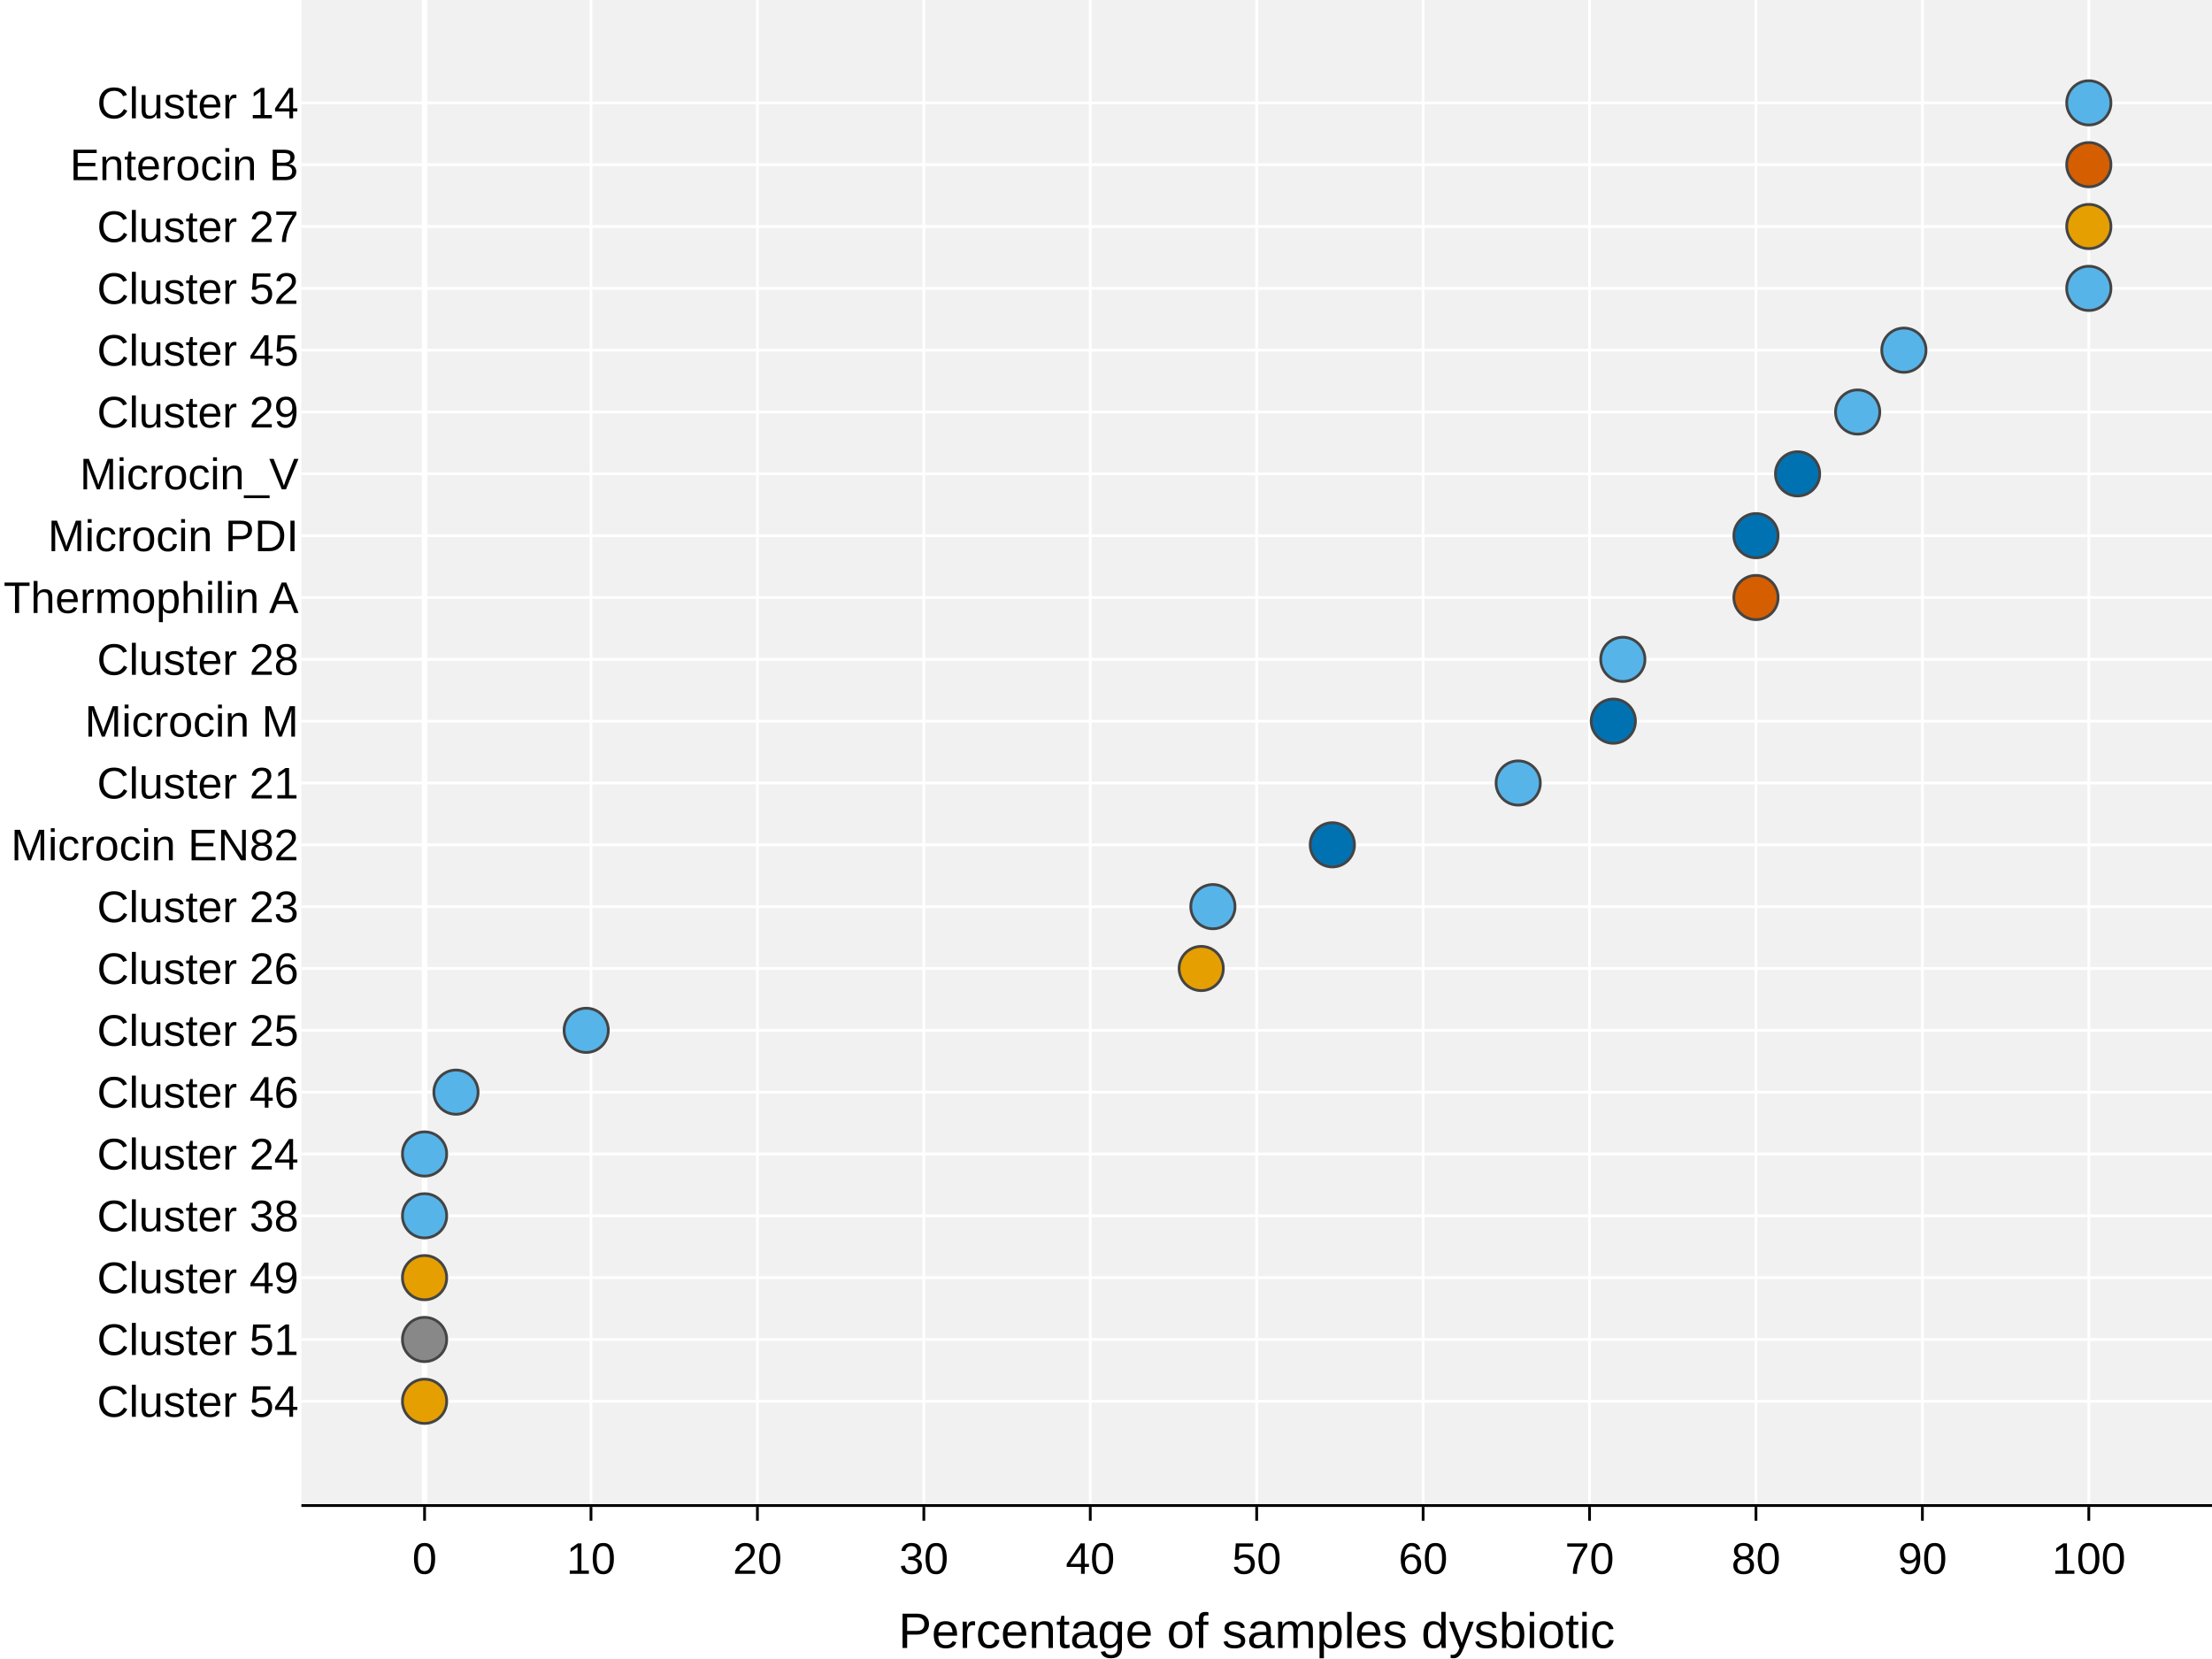
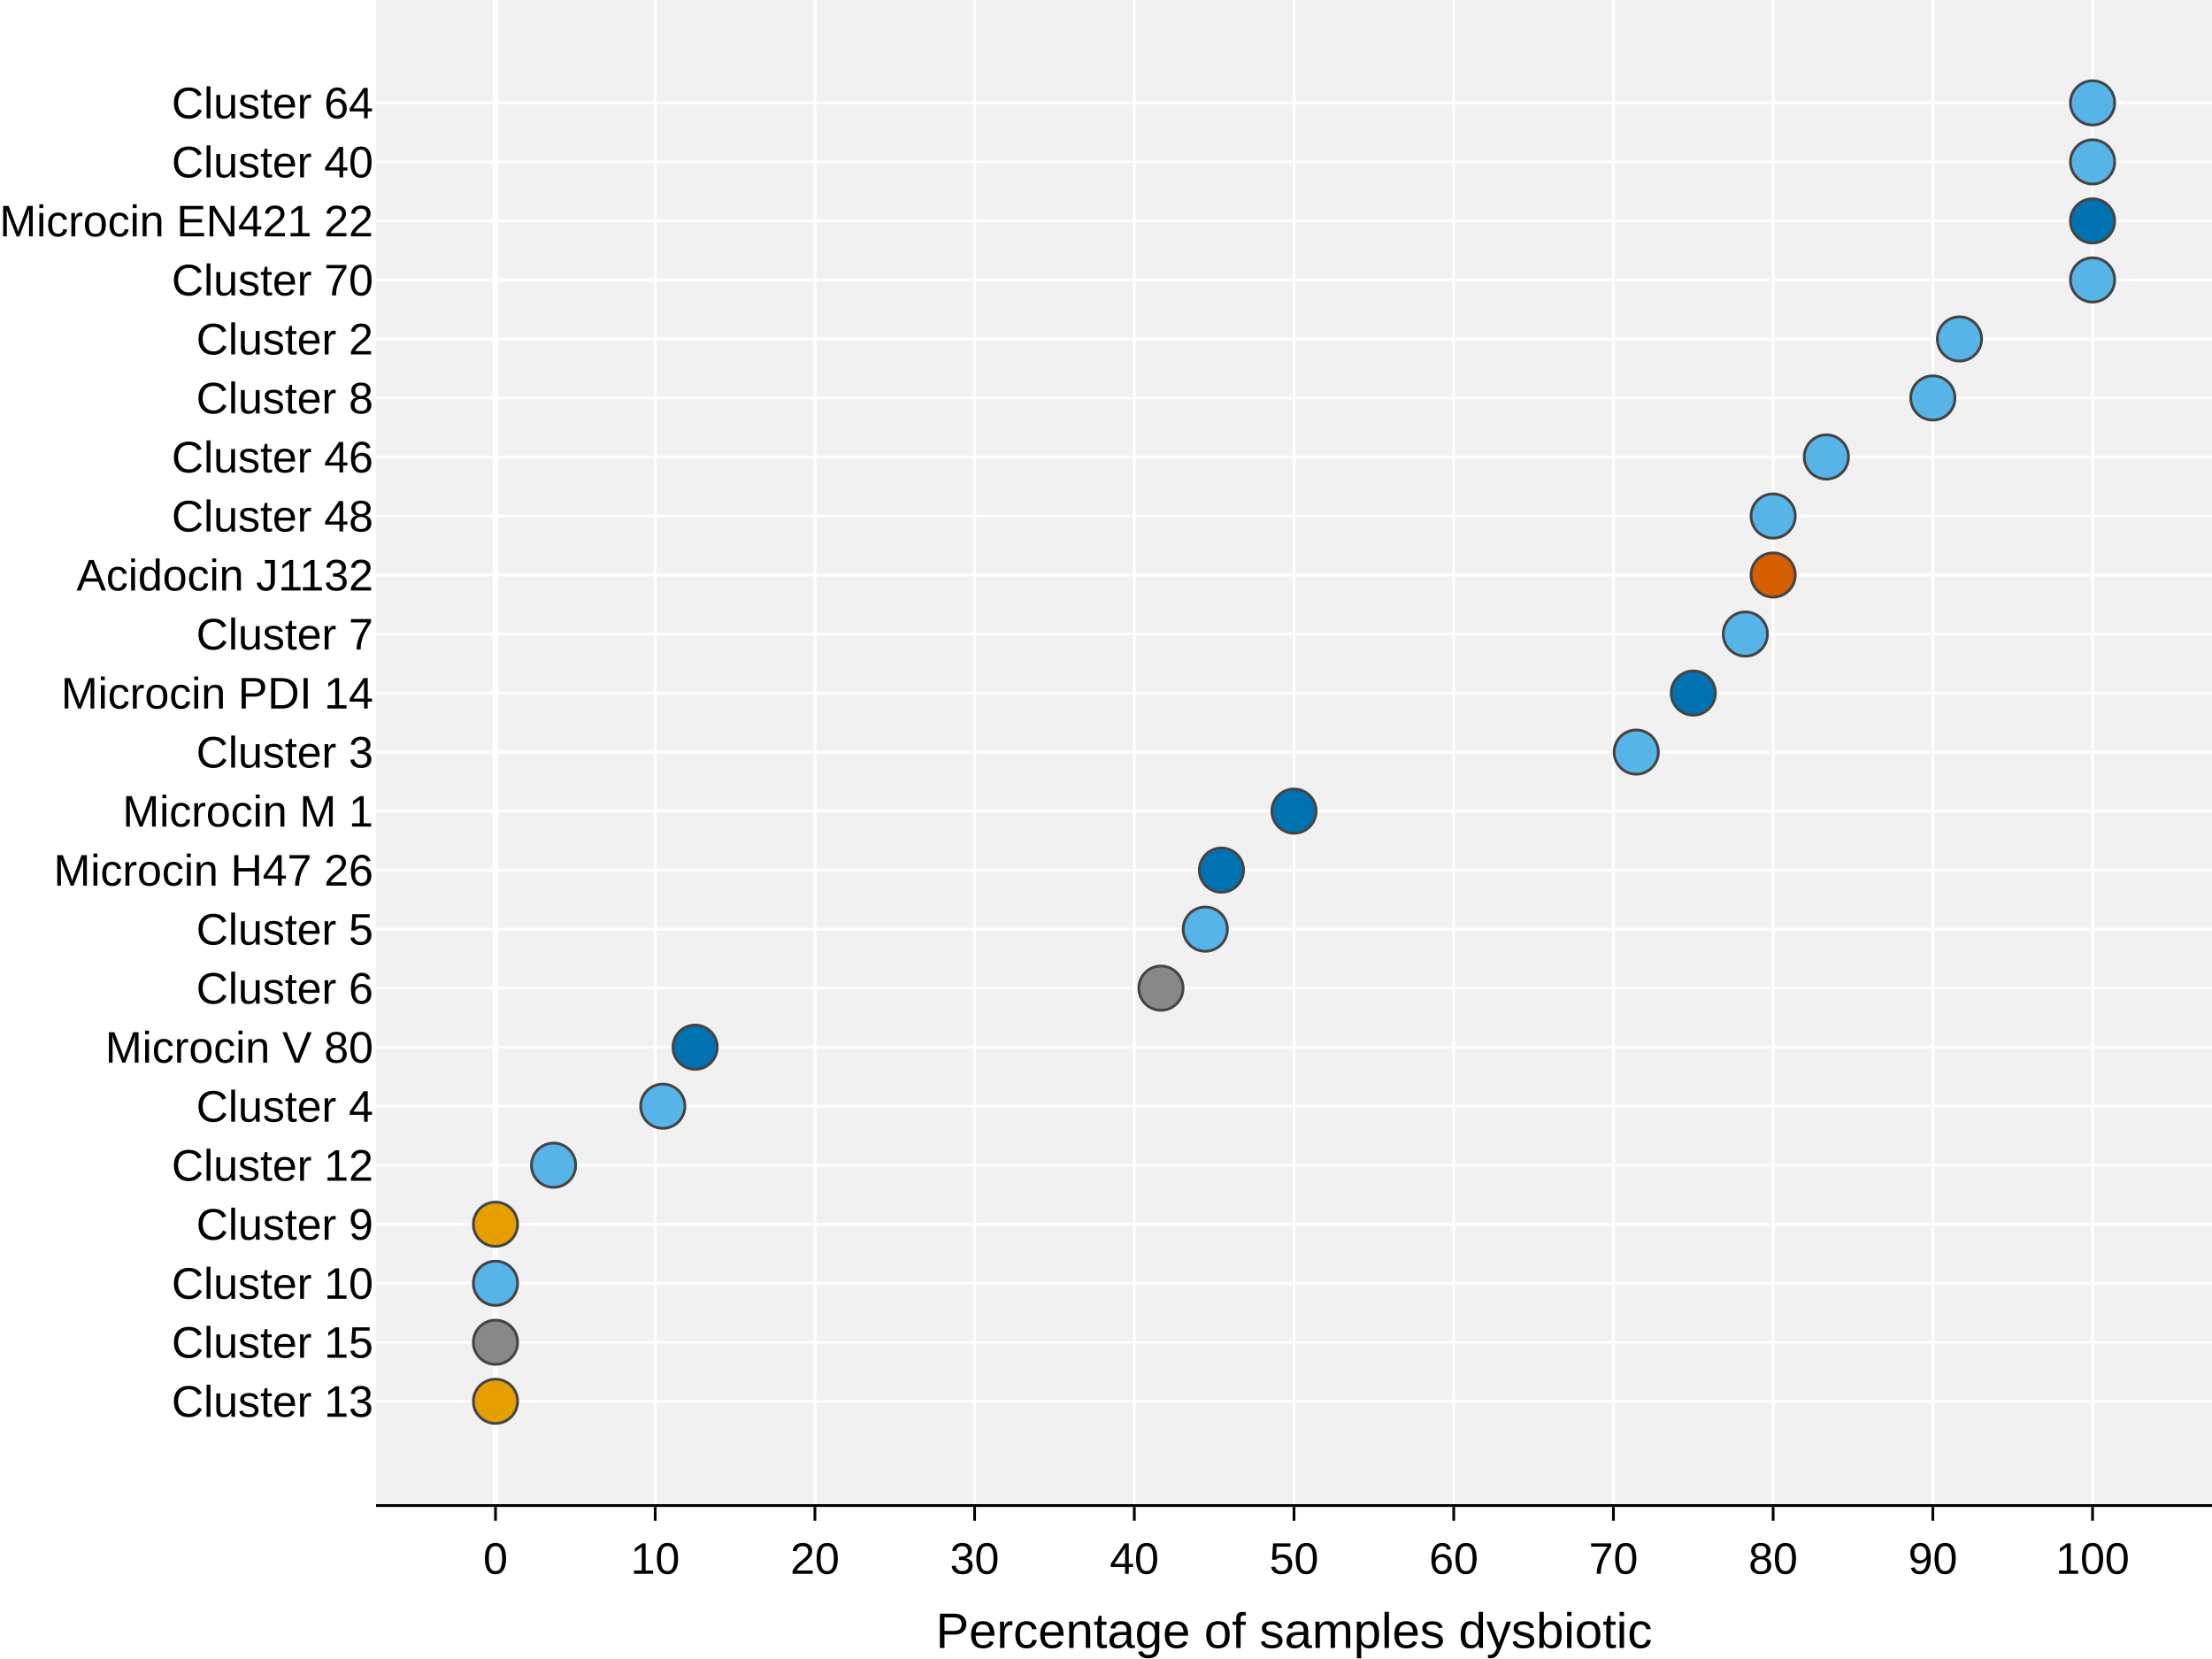
<svg xmlns="http://www.w3.org/2000/svg" class="main-svg" width="800" height="600" style="" viewBox="0 0 800 600">
  <rect x="0" y="0" width="800" height="600" style="fill: rgb(255, 255, 255); fill-opacity: 1;" />
-   <defs id="defs-3dad8c">
+   <defs id="defs-cd8cc5">
    <g class="clips">
-       <clipPath id="clip3dad8cxyplot" class="plotclip">
-         <rect width="691" height="544" />
-       </clipPath>
-       <clipPath class="axesclip" id="clip3dad8cx">
-         <rect x="109" y="0" width="691" height="600" />
-       </clipPath>
-       <clipPath class="axesclip" id="clip3dad8cy">
+       <clipPath id="clipcd8cc5xyplot" class="plotclip">
+         <rect width="664" height="544" />
+       </clipPath>
+       <clipPath class="axesclip" id="clipcd8cc5x">
+         <rect x="136" y="0" width="664" height="600" />
+       </clipPath>
+       <clipPath class="axesclip" id="clipcd8cc5y">
        <rect x="0" y="0" width="800" height="544" />
      </clipPath>
-       <clipPath class="axesclip" id="clip3dad8cxy">
-         <rect x="109" y="0" width="691" height="544" />
+       <clipPath class="axesclip" id="clipcd8cc5xy">
+         <rect x="136" y="0" width="664" height="544" />
      </clipPath>
    </g>
    <g class="gradients" />
    <g class="patterns" />
  </defs>
  <g class="bglayer">
-     <rect class="bg" x="109" y="0" width="691" height="544" style="fill: rgb(241, 241, 241); fill-opacity: 1; stroke-width: 0;" />
+     <rect class="bg" x="136" y="0" width="664" height="544" style="fill: rgb(241, 241, 241); fill-opacity: 1; stroke-width: 0;" />
  </g>
  <g class="layer-below">
    <g class="imagelayer" />
    <g class="shapelayer" />
  </g>
  <g class="cartesianlayer">
    <g class="subplot xy">
      <g class="layer-subplot">
        <g class="shapelayer" />
        <g class="imagelayer" />
      </g>
      <g class="minor-gridlayer">
        <g class="x" />
        <g class="y" />
      </g>
      <g class="gridlayer">
        <g class="x">
-           <path class="xgrid crisp" transform="translate(213.74,0)" d="M0,0v544" style="stroke: rgb(255, 255, 255); stroke-opacity: 1; stroke-width: 1px;" />
-           <path class="xgrid crisp" transform="translate(273.93,0)" d="M0,0v544" style="stroke: rgb(255, 255, 255); stroke-opacity: 1; stroke-width: 1px;" />
-           <path class="xgrid crisp" transform="translate(334.12,0)" d="M0,0v544" style="stroke: rgb(255, 255, 255); stroke-opacity: 1; stroke-width: 1px;" />
-           <path class="xgrid crisp" transform="translate(394.31,0)" d="M0,0v544" style="stroke: rgb(255, 255, 255); stroke-opacity: 1; stroke-width: 1px;" />
-           <path class="xgrid crisp" transform="translate(454.5,0)" d="M0,0v544" style="stroke: rgb(255, 255, 255); stroke-opacity: 1; stroke-width: 1px;" />
-           <path class="xgrid crisp" transform="translate(514.69,0)" d="M0,0v544" style="stroke: rgb(255, 255, 255); stroke-opacity: 1; stroke-width: 1px;" />
-           <path class="xgrid crisp" transform="translate(574.88,0)" d="M0,0v544" style="stroke: rgb(255, 255, 255); stroke-opacity: 1; stroke-width: 1px;" />
-           <path class="xgrid crisp" transform="translate(635.07,0)" d="M0,0v544" style="stroke: rgb(255, 255, 255); stroke-opacity: 1; stroke-width: 1px;" />
-           <path class="xgrid crisp" transform="translate(695.26,0)" d="M0,0v544" style="stroke: rgb(255, 255, 255); stroke-opacity: 1; stroke-width: 1px;" />
-           <path class="xgrid crisp" transform="translate(755.45,0)" d="M0,0v544" style="stroke: rgb(255, 255, 255); stroke-opacity: 1; stroke-width: 1px;" />
+           <path class="xgrid crisp" transform="translate(236.96,0)" d="M0,0v544" style="stroke: rgb(255, 255, 255); stroke-opacity: 1; stroke-width: 1px;" />
+           <path class="xgrid crisp" transform="translate(294.72,0)" d="M0,0v544" style="stroke: rgb(255, 255, 255); stroke-opacity: 1; stroke-width: 1px;" />
+           <path class="xgrid crisp" transform="translate(352.48,0)" d="M0,0v544" style="stroke: rgb(255, 255, 255); stroke-opacity: 1; stroke-width: 1px;" />
+           <path class="xgrid crisp" transform="translate(410.24,0)" d="M0,0v544" style="stroke: rgb(255, 255, 255); stroke-opacity: 1; stroke-width: 1px;" />
+           <path class="xgrid crisp" transform="translate(468,0)" d="M0,0v544" style="stroke: rgb(255, 255, 255); stroke-opacity: 1; stroke-width: 1px;" />
+           <path class="xgrid crisp" transform="translate(525.76,0)" d="M0,0v544" style="stroke: rgb(255, 255, 255); stroke-opacity: 1; stroke-width: 1px;" />
+           <path class="xgrid crisp" transform="translate(583.52,0)" d="M0,0v544" style="stroke: rgb(255, 255, 255); stroke-opacity: 1; stroke-width: 1px;" />
+           <path class="xgrid crisp" transform="translate(641.28,0)" d="M0,0v544" style="stroke: rgb(255, 255, 255); stroke-opacity: 1; stroke-width: 1px;" />
+           <path class="xgrid crisp" transform="translate(699.04,0)" d="M0,0v544" style="stroke: rgb(255, 255, 255); stroke-opacity: 1; stroke-width: 1px;" />
+           <path class="xgrid crisp" transform="translate(756.8,0)" d="M0,0v544" style="stroke: rgb(255, 255, 255); stroke-opacity: 1; stroke-width: 1px;" />
        </g>
        <g class="y">
-           <path class="ygrid crisp" transform="translate(0,506.8)" d="M109,0h691" style="stroke: rgb(255, 255, 255); stroke-opacity: 1; stroke-width: 1px;" />
-           <path class="ygrid crisp" transform="translate(0,484.44)" d="M109,0h691" style="stroke: rgb(255, 255, 255); stroke-opacity: 1; stroke-width: 1px;" />
-           <path class="ygrid crisp" transform="translate(0,462.08)" d="M109,0h691" style="stroke: rgb(255, 255, 255); stroke-opacity: 1; stroke-width: 1px;" />
-           <path class="ygrid crisp" transform="translate(0,439.71)" d="M109,0h691" style="stroke: rgb(255, 255, 255); stroke-opacity: 1; stroke-width: 1px;" />
-           <path class="ygrid crisp" transform="translate(0,417.35)" d="M109,0h691" style="stroke: rgb(255, 255, 255); stroke-opacity: 1; stroke-width: 1px;" />
-           <path class="ygrid crisp" transform="translate(0,394.99)" d="M109,0h691" style="stroke: rgb(255, 255, 255); stroke-opacity: 1; stroke-width: 1px;" />
-           <path class="ygrid crisp" transform="translate(0,372.63)" d="M109,0h691" style="stroke: rgb(255, 255, 255); stroke-opacity: 1; stroke-width: 1px;" />
-           <path class="ygrid crisp" transform="translate(0,350.27)" d="M109,0h691" style="stroke: rgb(255, 255, 255); stroke-opacity: 1; stroke-width: 1px;" />
-           <path class="ygrid crisp" transform="translate(0,327.9)" d="M109,0h691" style="stroke: rgb(255, 255, 255); stroke-opacity: 1; stroke-width: 1px;" />
-           <path class="ygrid crisp" transform="translate(0,305.54)" d="M109,0h691" style="stroke: rgb(255, 255, 255); stroke-opacity: 1; stroke-width: 1px;" />
-           <path class="ygrid crisp" transform="translate(0,283.18)" d="M109,0h691" style="stroke: rgb(255, 255, 255); stroke-opacity: 1; stroke-width: 1px;" />
-           <path class="ygrid crisp" transform="translate(0,260.82)" d="M109,0h691" style="stroke: rgb(255, 255, 255); stroke-opacity: 1; stroke-width: 1px;" />
-           <path class="ygrid crisp" transform="translate(0,238.46)" d="M109,0h691" style="stroke: rgb(255, 255, 255); stroke-opacity: 1; stroke-width: 1px;" />
-           <path class="ygrid crisp" transform="translate(0,216.1)" d="M109,0h691" style="stroke: rgb(255, 255, 255); stroke-opacity: 1; stroke-width: 1px;" />
-           <path class="ygrid crisp" transform="translate(0,193.73)" d="M109,0h691" style="stroke: rgb(255, 255, 255); stroke-opacity: 1; stroke-width: 1px;" />
-           <path class="ygrid crisp" transform="translate(0,171.37)" d="M109,0h691" style="stroke: rgb(255, 255, 255); stroke-opacity: 1; stroke-width: 1px;" />
-           <path class="ygrid crisp" transform="translate(0,149.01)" d="M109,0h691" style="stroke: rgb(255, 255, 255); stroke-opacity: 1; stroke-width: 1px;" />
-           <path class="ygrid crisp" transform="translate(0,126.65)" d="M109,0h691" style="stroke: rgb(255, 255, 255); stroke-opacity: 1; stroke-width: 1px;" />
-           <path class="ygrid crisp" transform="translate(0,104.29)" d="M109,0h691" style="stroke: rgb(255, 255, 255); stroke-opacity: 1; stroke-width: 1px;" />
-           <path class="ygrid crisp" transform="translate(0,81.92)" d="M109,0h691" style="stroke: rgb(255, 255, 255); stroke-opacity: 1; stroke-width: 1px;" />
-           <path class="ygrid crisp" transform="translate(0,59.56)" d="M109,0h691" style="stroke: rgb(255, 255, 255); stroke-opacity: 1; stroke-width: 1px;" />
-           <path class="ygrid crisp" transform="translate(0,37.2)" d="M109,0h691" style="stroke: rgb(255, 255, 255); stroke-opacity: 1; stroke-width: 1px;" />
+           <path class="ygrid crisp" transform="translate(0,506.8)" d="M136,0h664" style="stroke: rgb(255, 255, 255); stroke-opacity: 1; stroke-width: 1px;" />
+           <path class="ygrid crisp" transform="translate(0,485.45)" d="M136,0h664" style="stroke: rgb(255, 255, 255); stroke-opacity: 1; stroke-width: 1px;" />
+           <path class="ygrid crisp" transform="translate(0,464.11)" d="M136,0h664" style="stroke: rgb(255, 255, 255); stroke-opacity: 1; stroke-width: 1px;" />
+           <path class="ygrid crisp" transform="translate(0,442.76)" d="M136,0h664" style="stroke: rgb(255, 255, 255); stroke-opacity: 1; stroke-width: 1px;" />
+           <path class="ygrid crisp" transform="translate(0,421.42)" d="M136,0h664" style="stroke: rgb(255, 255, 255); stroke-opacity: 1; stroke-width: 1px;" />
+           <path class="ygrid crisp" transform="translate(0,400.07)" d="M136,0h664" style="stroke: rgb(255, 255, 255); stroke-opacity: 1; stroke-width: 1px;" />
+           <path class="ygrid crisp" transform="translate(0,378.73)" d="M136,0h664" style="stroke: rgb(255, 255, 255); stroke-opacity: 1; stroke-width: 1px;" />
+           <path class="ygrid crisp" transform="translate(0,357.38)" d="M136,0h664" style="stroke: rgb(255, 255, 255); stroke-opacity: 1; stroke-width: 1px;" />
+           <path class="ygrid crisp" transform="translate(0,336.04)" d="M136,0h664" style="stroke: rgb(255, 255, 255); stroke-opacity: 1; stroke-width: 1px;" />
+           <path class="ygrid crisp" transform="translate(0,314.69)" d="M136,0h664" style="stroke: rgb(255, 255, 255); stroke-opacity: 1; stroke-width: 1px;" />
+           <path class="ygrid crisp" transform="translate(0,293.35)" d="M136,0h664" style="stroke: rgb(255, 255, 255); stroke-opacity: 1; stroke-width: 1px;" />
+           <path class="ygrid crisp" transform="translate(0,272)" d="M136,0h664" style="stroke: rgb(255, 255, 255); stroke-opacity: 1; stroke-width: 1px;" />
+           <path class="ygrid crisp" transform="translate(0,250.65)" d="M136,0h664" style="stroke: rgb(255, 255, 255); stroke-opacity: 1; stroke-width: 1px;" />
+           <path class="ygrid crisp" transform="translate(0,229.31)" d="M136,0h664" style="stroke: rgb(255, 255, 255); stroke-opacity: 1; stroke-width: 1px;" />
+           <path class="ygrid crisp" transform="translate(0,207.96)" d="M136,0h664" style="stroke: rgb(255, 255, 255); stroke-opacity: 1; stroke-width: 1px;" />
+           <path class="ygrid crisp" transform="translate(0,186.62)" d="M136,0h664" style="stroke: rgb(255, 255, 255); stroke-opacity: 1; stroke-width: 1px;" />
+           <path class="ygrid crisp" transform="translate(0,165.27)" d="M136,0h664" style="stroke: rgb(255, 255, 255); stroke-opacity: 1; stroke-width: 1px;" />
+           <path class="ygrid crisp" transform="translate(0,143.93)" d="M136,0h664" style="stroke: rgb(255, 255, 255); stroke-opacity: 1; stroke-width: 1px;" />
+           <path class="ygrid crisp" transform="translate(0,122.58)" d="M136,0h664" style="stroke: rgb(255, 255, 255); stroke-opacity: 1; stroke-width: 1px;" />
+           <path class="ygrid crisp" transform="translate(0,101.24)" d="M136,0h664" style="stroke: rgb(255, 255, 255); stroke-opacity: 1; stroke-width: 1px;" />
+           <path class="ygrid crisp" transform="translate(0,79.89)" d="M136,0h664" style="stroke: rgb(255, 255, 255); stroke-opacity: 1; stroke-width: 1px;" />
+           <path class="ygrid crisp" transform="translate(0,58.55)" d="M136,0h664" style="stroke: rgb(255, 255, 255); stroke-opacity: 1; stroke-width: 1px;" />
+           <path class="ygrid crisp" transform="translate(0,37.2)" d="M136,0h664" style="stroke: rgb(255, 255, 255); stroke-opacity: 1; stroke-width: 1px;" />
        </g>
      </g>
      <g class="zerolinelayer">
-         <path class="xzl zl crisp" transform="translate(153.55,0)" d="M0,0v544" style="stroke: rgb(255, 255, 255); stroke-opacity: 1; stroke-width: 2px;" />
+         <path class="xzl zl crisp" transform="translate(179.2,0)" d="M0,0v544" style="stroke: rgb(255, 255, 255); stroke-opacity: 1; stroke-width: 2px;" />
      </g>
      <path class="xlines-below" />
      <path class="ylines-below" />
      <g class="overlines-below" />
      <g class="xaxislayer-below" />
      <g class="yaxislayer-below" />
      <g class="overaxes-below" />
-       <g class="plot" transform="translate(109,0)" clip-path="url(#clip3dad8cxyplot)">
+       <g class="plot" transform="translate(136,0)" clip-path="url(#clipcd8cc5xyplot)">
        <g class="scatterlayer mlayer">
-           <g class="trace scatter trace8ef300" style="stroke-miterlimit: 2; opacity: 1;">
+           <g class="trace scatter tracee93c11" style="stroke-miterlimit: 2; opacity: 1;">
            <g class="fills" />
            <g class="errorbars" />
            <g class="lines" />
            <g class="points">
-               <path class="point" transform="translate(44.55,506.8)" d="M8,0A8,8 0 1,1 0,-8A8,8 0 0,1 8,0Z" style="opacity: 1; stroke-width: 1px; fill: rgb(230, 159, 0); fill-opacity: 1; stroke: rgb(68, 68, 68); stroke-opacity: 1;" />
-               <path class="point" transform="translate(44.55,484.44)" d="M8,0A8,8 0 1,1 0,-8A8,8 0 0,1 8,0Z" style="opacity: 1; stroke-width: 1px; fill: rgb(136, 136, 136); fill-opacity: 1; stroke: rgb(68, 68, 68); stroke-opacity: 1;" />
-               <path class="point" transform="translate(44.55,462.08)" d="M8,0A8,8 0 1,1 0,-8A8,8 0 0,1 8,0Z" style="opacity: 1; stroke-width: 1px; fill: rgb(230, 159, 0); fill-opacity: 1; stroke: rgb(68, 68, 68); stroke-opacity: 1;" />
-               <path class="point" transform="translate(44.55,439.71)" d="M8,0A8,8 0 1,1 0,-8A8,8 0 0,1 8,0Z" style="opacity: 1; stroke-width: 1px; fill: rgb(86, 180, 233); fill-opacity: 1; stroke: rgb(68, 68, 68); stroke-opacity: 1;" />
-               <path class="point" transform="translate(44.55,417.35)" d="M8,0A8,8 0 1,1 0,-8A8,8 0 0,1 8,0Z" style="opacity: 1; stroke-width: 1px; fill: rgb(86, 180, 233); fill-opacity: 1; stroke: rgb(68, 68, 68); stroke-opacity: 1;" />
-               <path class="point" transform="translate(55.91,394.99)" d="M8,0A8,8 0 1,1 0,-8A8,8 0 0,1 8,0Z" style="opacity: 1; stroke-width: 1px; fill: rgb(86, 180, 233); fill-opacity: 1; stroke: rgb(68, 68, 68); stroke-opacity: 1;" />
-               <path class="point" transform="translate(103.01,372.63)" d="M8,0A8,8 0 1,1 0,-8A8,8 0 0,1 8,0Z" style="opacity: 1; stroke-width: 1px; fill: rgb(86, 180, 233); fill-opacity: 1; stroke: rgb(68, 68, 68); stroke-opacity: 1;" />
-               <path class="point" transform="translate(325.44,350.27)" d="M8,0A8,8 0 1,1 0,-8A8,8 0 0,1 8,0Z" style="opacity: 1; stroke-width: 1px; fill: rgb(230, 159, 0); fill-opacity: 1; stroke: rgb(68, 68, 68); stroke-opacity: 1;" />
-               <path class="point" transform="translate(329.66,327.9)" d="M8,0A8,8 0 1,1 0,-8A8,8 0 0,1 8,0Z" style="opacity: 1; stroke-width: 1px; fill: rgb(86, 180, 233); fill-opacity: 1; stroke: rgb(68, 68, 68); stroke-opacity: 1;" />
-               <path class="point" transform="translate(372.86,305.54)" d="M8,0A8,8 0 1,1 0,-8A8,8 0 0,1 8,0Z" style="opacity: 1; stroke-width: 1px; fill: rgb(0, 114, 178); fill-opacity: 1; stroke: rgb(68, 68, 68); stroke-opacity: 1;" />
-               <path class="point" transform="translate(440.08,283.18)" d="M8,0A8,8 0 1,1 0,-8A8,8 0 0,1 8,0Z" style="opacity: 1; stroke-width: 1px; fill: rgb(86, 180, 233); fill-opacity: 1; stroke: rgb(68, 68, 68); stroke-opacity: 1;" />
-               <path class="point" transform="translate(474.48,260.82)" d="M8,0A8,8 0 1,1 0,-8A8,8 0 0,1 8,0Z" style="opacity: 1; stroke-width: 1px; fill: rgb(0, 114, 178); fill-opacity: 1; stroke: rgb(68, 68, 68); stroke-opacity: 1;" />
-               <path class="point" transform="translate(477.92,238.46)" d="M8,0A8,8 0 1,1 0,-8A8,8 0 0,1 8,0Z" style="opacity: 1; stroke-width: 1px; fill: rgb(86, 180, 233); fill-opacity: 1; stroke: rgb(68, 68, 68); stroke-opacity: 1;" />
-               <path class="point" transform="translate(526.07,216.1)" d="M8,0A8,8 0 1,1 0,-8A8,8 0 0,1 8,0Z" style="opacity: 1; stroke-width: 1px; fill: rgb(213, 94, 0); fill-opacity: 1; stroke: rgb(68, 68, 68); stroke-opacity: 1;" />
-               <path class="point" transform="translate(526.07,193.73)" d="M8,0A8,8 0 1,1 0,-8A8,8 0 0,1 8,0Z" style="opacity: 1; stroke-width: 1px; fill: rgb(0, 114, 178); fill-opacity: 1; stroke: rgb(68, 68, 68); stroke-opacity: 1;" />
-               <path class="point" transform="translate(541.12,171.37)" d="M8,0A8,8 0 1,1 0,-8A8,8 0 0,1 8,0Z" style="opacity: 1; stroke-width: 1px; fill: rgb(0, 114, 178); fill-opacity: 1; stroke: rgb(68, 68, 68); stroke-opacity: 1;" />
-               <path class="point" transform="translate(562.85,149.01)" d="M8,0A8,8 0 1,1 0,-8A8,8 0 0,1 8,0Z" style="opacity: 1; stroke-width: 1px; fill: rgb(86, 180, 233); fill-opacity: 1; stroke: rgb(68, 68, 68); stroke-opacity: 1;" />
-               <path class="point" transform="translate(579.57,126.65)" d="M8,0A8,8 0 1,1 0,-8A8,8 0 0,1 8,0Z" style="opacity: 1; stroke-width: 1px; fill: rgb(86, 180, 233); fill-opacity: 1; stroke: rgb(68, 68, 68); stroke-opacity: 1;" />
-               <path class="point" transform="translate(646.45,104.29)" d="M8,0A8,8 0 1,1 0,-8A8,8 0 0,1 8,0Z" style="opacity: 1; stroke-width: 1px; fill: rgb(86, 180, 233); fill-opacity: 1; stroke: rgb(68, 68, 68); stroke-opacity: 1;" />
-               <path class="point" transform="translate(646.45,81.92)" d="M8,0A8,8 0 1,1 0,-8A8,8 0 0,1 8,0Z" style="opacity: 1; stroke-width: 1px; fill: rgb(230, 159, 0); fill-opacity: 1; stroke: rgb(68, 68, 68); stroke-opacity: 1;" />
-               <path class="point" transform="translate(646.45,59.56)" d="M8,0A8,8 0 1,1 0,-8A8,8 0 0,1 8,0Z" style="opacity: 1; stroke-width: 1px; fill: rgb(213, 94, 0); fill-opacity: 1; stroke: rgb(68, 68, 68); stroke-opacity: 1;" />
-               <path class="point" transform="translate(646.45,37.2)" d="M8,0A8,8 0 1,1 0,-8A8,8 0 0,1 8,0Z" style="opacity: 1; stroke-width: 1px; fill: rgb(86, 180, 233); fill-opacity: 1; stroke: rgb(68, 68, 68); stroke-opacity: 1;" />
+               <path class="point" transform="translate(43.2,506.8)" d="M8,0A8,8 0 1,1 0,-8A8,8 0 0,1 8,0Z" style="opacity: 1; stroke-width: 1px; fill: rgb(230, 159, 0); fill-opacity: 1; stroke: rgb(68, 68, 68); stroke-opacity: 1;" />
+               <path class="point" transform="translate(43.2,485.45)" d="M8,0A8,8 0 1,1 0,-8A8,8 0 0,1 8,0Z" style="opacity: 1; stroke-width: 1px; fill: rgb(136, 136, 136); fill-opacity: 1; stroke: rgb(68, 68, 68); stroke-opacity: 1;" />
+               <path class="point" transform="translate(43.2,464.11)" d="M8,0A8,8 0 1,1 0,-8A8,8 0 0,1 8,0Z" style="opacity: 1; stroke-width: 1px; fill: rgb(86, 180, 233); fill-opacity: 1; stroke: rgb(68, 68, 68); stroke-opacity: 1;" />
+               <path class="point" transform="translate(43.2,442.76)" d="M8,0A8,8 0 1,1 0,-8A8,8 0 0,1 8,0Z" style="opacity: 1; stroke-width: 1px; fill: rgb(230, 159, 0); fill-opacity: 1; stroke: rgb(68, 68, 68); stroke-opacity: 1;" />
+               <path class="point" transform="translate(64.2,421.42)" d="M8,0A8,8 0 1,1 0,-8A8,8 0 0,1 8,0Z" style="opacity: 1; stroke-width: 1px; fill: rgb(86, 180, 233); fill-opacity: 1; stroke: rgb(68, 68, 68); stroke-opacity: 1;" />
+               <path class="point" transform="translate(103.71,400.07)" d="M8,0A8,8 0 1,1 0,-8A8,8 0 0,1 8,0Z" style="opacity: 1; stroke-width: 1px; fill: rgb(86, 180, 233); fill-opacity: 1; stroke: rgb(68, 68, 68); stroke-opacity: 1;" />
+               <path class="point" transform="translate(115.4,378.73)" d="M8,0A8,8 0 1,1 0,-8A8,8 0 0,1 8,0Z" style="opacity: 1; stroke-width: 1px; fill: rgb(0, 114, 178); fill-opacity: 1; stroke: rgb(68, 68, 68); stroke-opacity: 1;" />
+               <path class="point" transform="translate(283.87,357.38)" d="M8,0A8,8 0 1,1 0,-8A8,8 0 0,1 8,0Z" style="opacity: 1; stroke-width: 1px; fill: rgb(136, 136, 136); fill-opacity: 1; stroke: rgb(68, 68, 68); stroke-opacity: 1;" />
+               <path class="point" transform="translate(299.91,336.04)" d="M8,0A8,8 0 1,1 0,-8A8,8 0 0,1 8,0Z" style="opacity: 1; stroke-width: 1px; fill: rgb(86, 180, 233); fill-opacity: 1; stroke: rgb(68, 68, 68); stroke-opacity: 1;" />
+               <path class="point" transform="translate(305.75,314.69)" d="M8,0A8,8 0 1,1 0,-8A8,8 0 0,1 8,0Z" style="opacity: 1; stroke-width: 1px; fill: rgb(0, 114, 178); fill-opacity: 1; stroke: rgb(68, 68, 68); stroke-opacity: 1;" />
+               <path class="point" transform="translate(332,293.35)" d="M8,0A8,8 0 1,1 0,-8A8,8 0 0,1 8,0Z" style="opacity: 1; stroke-width: 1px; fill: rgb(0, 114, 178); fill-opacity: 1; stroke: rgb(68, 68, 68); stroke-opacity: 1;" />
+               <path class="point" transform="translate(455.77,272)" d="M8,0A8,8 0 1,1 0,-8A8,8 0 0,1 8,0Z" style="opacity: 1; stroke-width: 1px; fill: rgb(86, 180, 233); fill-opacity: 1; stroke: rgb(68, 68, 68); stroke-opacity: 1;" />
+               <path class="point" transform="translate(476.4,250.65)" d="M8,0A8,8 0 1,1 0,-8A8,8 0 0,1 8,0Z" style="opacity: 1; stroke-width: 1px; fill: rgb(0, 114, 178); fill-opacity: 1; stroke: rgb(68, 68, 68); stroke-opacity: 1;" />
+               <path class="point" transform="translate(495.23,229.31)" d="M8,0A8,8 0 1,1 0,-8A8,8 0 0,1 8,0Z" style="opacity: 1; stroke-width: 1px; fill: rgb(86, 180, 233); fill-opacity: 1; stroke: rgb(68, 68, 68); stroke-opacity: 1;" />
+               <path class="point" transform="translate(505.28,207.96)" d="M8,0A8,8 0 1,1 0,-8A8,8 0 0,1 8,0Z" style="opacity: 1; stroke-width: 1px; fill: rgb(213, 94, 0); fill-opacity: 1; stroke: rgb(68, 68, 68); stroke-opacity: 1;" />
+               <path class="point" transform="translate(505.28,186.62)" d="M8,0A8,8 0 1,1 0,-8A8,8 0 0,1 8,0Z" style="opacity: 1; stroke-width: 1px; fill: rgb(86, 180, 233); fill-opacity: 1; stroke: rgb(68, 68, 68); stroke-opacity: 1;" />
+               <path class="point" transform="translate(524.53,165.27)" d="M8,0A8,8 0 1,1 0,-8A8,8 0 0,1 8,0Z" style="opacity: 1; stroke-width: 1px; fill: rgb(86, 180, 233); fill-opacity: 1; stroke: rgb(68, 68, 68); stroke-opacity: 1;" />
+               <path class="point" transform="translate(563.04,143.93)" d="M8,0A8,8 0 1,1 0,-8A8,8 0 0,1 8,0Z" style="opacity: 1; stroke-width: 1px; fill: rgb(86, 180, 233); fill-opacity: 1; stroke: rgb(68, 68, 68); stroke-opacity: 1;" />
+               <path class="point" transform="translate(572.67,122.58)" d="M8,0A8,8 0 1,1 0,-8A8,8 0 0,1 8,0Z" style="opacity: 1; stroke-width: 1px; fill: rgb(86, 180, 233); fill-opacity: 1; stroke: rgb(68, 68, 68); stroke-opacity: 1;" />
+               <path class="point" transform="translate(620.8,101.24)" d="M8,0A8,8 0 1,1 0,-8A8,8 0 0,1 8,0Z" style="opacity: 1; stroke-width: 1px; fill: rgb(86, 180, 233); fill-opacity: 1; stroke: rgb(68, 68, 68); stroke-opacity: 1;" />
+               <path class="point" transform="translate(620.8,79.89)" d="M8,0A8,8 0 1,1 0,-8A8,8 0 0,1 8,0Z" style="opacity: 1; stroke-width: 1px; fill: rgb(0, 114, 178); fill-opacity: 1; stroke: rgb(68, 68, 68); stroke-opacity: 1;" />
+               <path class="point" transform="translate(620.8,58.55)" d="M8,0A8,8 0 1,1 0,-8A8,8 0 0,1 8,0Z" style="opacity: 1; stroke-width: 1px; fill: rgb(86, 180, 233); fill-opacity: 1; stroke: rgb(68, 68, 68); stroke-opacity: 1;" />
+               <path class="point" transform="translate(620.8,37.2)" d="M8,0A8,8 0 1,1 0,-8A8,8 0 0,1 8,0Z" style="opacity: 1; stroke-width: 1px; fill: rgb(86, 180, 233); fill-opacity: 1; stroke: rgb(68, 68, 68); stroke-opacity: 1;" />
            </g>
            <g class="text" />
          </g>
        </g>
      </g>
      <g class="overplot" />
-       <path class="xlines-above crisp" d="M109,544.5H800" style="fill: none; stroke-width: 1px; stroke: rgb(0, 0, 0); stroke-opacity: 1;" />
+       <path class="xlines-above crisp" d="M136,544.5H800" style="fill: none; stroke-width: 1px; stroke: rgb(0, 0, 0); stroke-opacity: 1;" />
      <path class="ylines-above crisp" d="M0,0" style="fill: none;" />
      <g class="overlines-above" />
      <g class="xaxislayer-above">
-         <path class="xtick ticks crisp" d="M0,545v5" transform="translate(153.55,0)" style="stroke: rgb(0, 0, 0); stroke-opacity: 1; stroke-width: 1px;" />
-         <path class="xtick ticks crisp" d="M0,545v5" transform="translate(213.74,0)" style="stroke: rgb(0, 0, 0); stroke-opacity: 1; stroke-width: 1px;" />
-         <path class="xtick ticks crisp" d="M0,545v5" transform="translate(273.93,0)" style="stroke: rgb(0, 0, 0); stroke-opacity: 1; stroke-width: 1px;" />
-         <path class="xtick ticks crisp" d="M0,545v5" transform="translate(334.12,0)" style="stroke: rgb(0, 0, 0); stroke-opacity: 1; stroke-width: 1px;" />
-         <path class="xtick ticks crisp" d="M0,545v5" transform="translate(394.31,0)" style="stroke: rgb(0, 0, 0); stroke-opacity: 1; stroke-width: 1px;" />
-         <path class="xtick ticks crisp" d="M0,545v5" transform="translate(454.5,0)" style="stroke: rgb(0, 0, 0); stroke-opacity: 1; stroke-width: 1px;" />
-         <path class="xtick ticks crisp" d="M0,545v5" transform="translate(514.69,0)" style="stroke: rgb(0, 0, 0); stroke-opacity: 1; stroke-width: 1px;" />
-         <path class="xtick ticks crisp" d="M0,545v5" transform="translate(574.88,0)" style="stroke: rgb(0, 0, 0); stroke-opacity: 1; stroke-width: 1px;" />
-         <path class="xtick ticks crisp" d="M0,545v5" transform="translate(635.07,0)" style="stroke: rgb(0, 0, 0); stroke-opacity: 1; stroke-width: 1px;" />
-         <path class="xtick ticks crisp" d="M0,545v5" transform="translate(695.26,0)" style="stroke: rgb(0, 0, 0); stroke-opacity: 1; stroke-width: 1px;" />
-         <path class="xtick ticks crisp" d="M0,545v5" transform="translate(755.45,0)" style="stroke: rgb(0, 0, 0); stroke-opacity: 1; stroke-width: 1px;" />
-         <g class="xtick">
-           <text text-anchor="middle" x="0" y="569.2" transform="translate(153.55,0)" style="font-family: Arial; font-size: 16px; fill: rgb(0, 0, 0); fill-opacity: 1; white-space: pre; opacity: 1;">0</text>
-         </g>
-         <g class="xtick">
-           <text text-anchor="middle" x="0" y="569.2" style="font-family: Arial; font-size: 16px; fill: rgb(0, 0, 0); fill-opacity: 1; white-space: pre; opacity: 1;" transform="translate(213.74,0)">10</text>
-         </g>
-         <g class="xtick">
-           <text text-anchor="middle" x="0" y="569.2" style="font-family: Arial; font-size: 16px; fill: rgb(0, 0, 0); fill-opacity: 1; white-space: pre; opacity: 1;" transform="translate(273.93,0)">20</text>
-         </g>
-         <g class="xtick">
-           <text text-anchor="middle" x="0" y="569.2" style="font-family: Arial; font-size: 16px; fill: rgb(0, 0, 0); fill-opacity: 1; white-space: pre; opacity: 1;" transform="translate(334.12,0)">30</text>
-         </g>
-         <g class="xtick">
-           <text text-anchor="middle" x="0" y="569.2" style="font-family: Arial; font-size: 16px; fill: rgb(0, 0, 0); fill-opacity: 1; white-space: pre; opacity: 1;" transform="translate(394.31,0)">40</text>
-         </g>
-         <g class="xtick">
-           <text text-anchor="middle" x="0" y="569.2" style="font-family: Arial; font-size: 16px; fill: rgb(0, 0, 0); fill-opacity: 1; white-space: pre; opacity: 1;" transform="translate(454.5,0)">50</text>
-         </g>
-         <g class="xtick">
-           <text text-anchor="middle" x="0" y="569.2" style="font-family: Arial; font-size: 16px; fill: rgb(0, 0, 0); fill-opacity: 1; white-space: pre; opacity: 1;" transform="translate(514.69,0)">60</text>
-         </g>
-         <g class="xtick">
-           <text text-anchor="middle" x="0" y="569.2" style="font-family: Arial; font-size: 16px; fill: rgb(0, 0, 0); fill-opacity: 1; white-space: pre; opacity: 1;" transform="translate(574.88,0)">70</text>
-         </g>
-         <g class="xtick">
-           <text text-anchor="middle" x="0" y="569.2" style="font-family: Arial; font-size: 16px; fill: rgb(0, 0, 0); fill-opacity: 1; white-space: pre; opacity: 1;" transform="translate(635.07,0)">80</text>
-         </g>
-         <g class="xtick">
-           <text text-anchor="middle" x="0" y="569.2" style="font-family: Arial; font-size: 16px; fill: rgb(0, 0, 0); fill-opacity: 1; white-space: pre; opacity: 1;" transform="translate(695.26,0)">90</text>
-         </g>
-         <g class="xtick">
-           <text text-anchor="middle" x="0" y="569.2" style="font-family: Arial; font-size: 16px; fill: rgb(0, 0, 0); fill-opacity: 1; white-space: pre; opacity: 1;" transform="translate(755.45,0)">100</text>
+         <path class="xtick ticks crisp" d="M0,545v5" transform="translate(179.2,0)" style="stroke: rgb(0, 0, 0); stroke-opacity: 1; stroke-width: 1px;" />
+         <path class="xtick ticks crisp" d="M0,545v5" transform="translate(236.96,0)" style="stroke: rgb(0, 0, 0); stroke-opacity: 1; stroke-width: 1px;" />
+         <path class="xtick ticks crisp" d="M0,545v5" transform="translate(294.72,0)" style="stroke: rgb(0, 0, 0); stroke-opacity: 1; stroke-width: 1px;" />
+         <path class="xtick ticks crisp" d="M0,545v5" transform="translate(352.48,0)" style="stroke: rgb(0, 0, 0); stroke-opacity: 1; stroke-width: 1px;" />
+         <path class="xtick ticks crisp" d="M0,545v5" transform="translate(410.24,0)" style="stroke: rgb(0, 0, 0); stroke-opacity: 1; stroke-width: 1px;" />
+         <path class="xtick ticks crisp" d="M0,545v5" transform="translate(468,0)" style="stroke: rgb(0, 0, 0); stroke-opacity: 1; stroke-width: 1px;" />
+         <path class="xtick ticks crisp" d="M0,545v5" transform="translate(525.76,0)" style="stroke: rgb(0, 0, 0); stroke-opacity: 1; stroke-width: 1px;" />
+         <path class="xtick ticks crisp" d="M0,545v5" transform="translate(583.52,0)" style="stroke: rgb(0, 0, 0); stroke-opacity: 1; stroke-width: 1px;" />
+         <path class="xtick ticks crisp" d="M0,545v5" transform="translate(641.28,0)" style="stroke: rgb(0, 0, 0); stroke-opacity: 1; stroke-width: 1px;" />
+         <path class="xtick ticks crisp" d="M0,545v5" transform="translate(699.04,0)" style="stroke: rgb(0, 0, 0); stroke-opacity: 1; stroke-width: 1px;" />
+         <path class="xtick ticks crisp" d="M0,545v5" transform="translate(756.8,0)" style="stroke: rgb(0, 0, 0); stroke-opacity: 1; stroke-width: 1px;" />
+         <g class="xtick">
+           <text text-anchor="middle" x="0" y="569.2" transform="translate(179.2,0)" style="font-family: Arial; font-size: 16px; fill: rgb(0, 0, 0); fill-opacity: 1; white-space: pre; opacity: 1;">0</text>
+         </g>
+         <g class="xtick">
+           <text text-anchor="middle" x="0" y="569.2" style="font-family: Arial; font-size: 16px; fill: rgb(0, 0, 0); fill-opacity: 1; white-space: pre; opacity: 1;" transform="translate(236.96,0)">10</text>
+         </g>
+         <g class="xtick">
+           <text text-anchor="middle" x="0" y="569.2" style="font-family: Arial; font-size: 16px; fill: rgb(0, 0, 0); fill-opacity: 1; white-space: pre; opacity: 1;" transform="translate(294.72,0)">20</text>
+         </g>
+         <g class="xtick">
+           <text text-anchor="middle" x="0" y="569.2" style="font-family: Arial; font-size: 16px; fill: rgb(0, 0, 0); fill-opacity: 1; white-space: pre; opacity: 1;" transform="translate(352.48,0)">30</text>
+         </g>
+         <g class="xtick">
+           <text text-anchor="middle" x="0" y="569.2" style="font-family: Arial; font-size: 16px; fill: rgb(0, 0, 0); fill-opacity: 1; white-space: pre; opacity: 1;" transform="translate(410.24,0)">40</text>
+         </g>
+         <g class="xtick">
+           <text text-anchor="middle" x="0" y="569.2" style="font-family: Arial; font-size: 16px; fill: rgb(0, 0, 0); fill-opacity: 1; white-space: pre; opacity: 1;" transform="translate(468,0)">50</text>
+         </g>
+         <g class="xtick">
+           <text text-anchor="middle" x="0" y="569.2" style="font-family: Arial; font-size: 16px; fill: rgb(0, 0, 0); fill-opacity: 1; white-space: pre; opacity: 1;" transform="translate(525.76,0)">60</text>
+         </g>
+         <g class="xtick">
+           <text text-anchor="middle" x="0" y="569.2" style="font-family: Arial; font-size: 16px; fill: rgb(0, 0, 0); fill-opacity: 1; white-space: pre; opacity: 1;" transform="translate(583.52,0)">70</text>
+         </g>
+         <g class="xtick">
+           <text text-anchor="middle" x="0" y="569.2" style="font-family: Arial; font-size: 16px; fill: rgb(0, 0, 0); fill-opacity: 1; white-space: pre; opacity: 1;" transform="translate(641.28,0)">80</text>
+         </g>
+         <g class="xtick">
+           <text text-anchor="middle" x="0" y="569.2" style="font-family: Arial; font-size: 16px; fill: rgb(0, 0, 0); fill-opacity: 1; white-space: pre; opacity: 1;" transform="translate(699.04,0)">90</text>
+         </g>
+         <g class="xtick">
+           <text text-anchor="middle" x="0" y="569.2" style="font-family: Arial; font-size: 16px; fill: rgb(0, 0, 0); fill-opacity: 1; white-space: pre; opacity: 1;" transform="translate(756.8,0)">100</text>
        </g>
      </g>
      <g class="yaxislayer-above">
        <g class="ytick">
-           <text text-anchor="end" x="108" y="5.6" transform="translate(0,506.8)" style="font-family: Arial; font-size: 16px; fill: rgb(0, 0, 0); fill-opacity: 1; white-space: pre; opacity: 1;">Cluster 54</text>
-         </g>
-         <g class="ytick">
-           <text text-anchor="end" x="108" y="5.6" transform="translate(0,484.44)" style="font-family: Arial; font-size: 16px; fill: rgb(0, 0, 0); fill-opacity: 1; white-space: pre; opacity: 1;">Cluster 51</text>
-         </g>
-         <g class="ytick">
-           <text text-anchor="end" x="108" y="5.6" transform="translate(0,462.08)" style="font-family: Arial; font-size: 16px; fill: rgb(0, 0, 0); fill-opacity: 1; white-space: pre; opacity: 1;">Cluster 49</text>
-         </g>
-         <g class="ytick">
-           <text text-anchor="end" x="108" y="5.6" transform="translate(0,439.71)" style="font-family: Arial; font-size: 16px; fill: rgb(0, 0, 0); fill-opacity: 1; white-space: pre; opacity: 1;">Cluster 38</text>
-         </g>
-         <g class="ytick">
-           <text text-anchor="end" x="108" y="5.6" transform="translate(0,417.35)" style="font-family: Arial; font-size: 16px; fill: rgb(0, 0, 0); fill-opacity: 1; white-space: pre; opacity: 1;">Cluster 24</text>
-         </g>
-         <g class="ytick">
-           <text text-anchor="end" x="108" y="5.6" transform="translate(0,394.99)" style="font-family: Arial; font-size: 16px; fill: rgb(0, 0, 0); fill-opacity: 1; white-space: pre; opacity: 1;">Cluster 46</text>
-         </g>
-         <g class="ytick">
-           <text text-anchor="end" x="108" y="5.6" transform="translate(0,372.63)" style="font-family: Arial; font-size: 16px; fill: rgb(0, 0, 0); fill-opacity: 1; white-space: pre; opacity: 1;">Cluster 25</text>
-         </g>
-         <g class="ytick">
-           <text text-anchor="end" x="108" y="5.6" transform="translate(0,350.27)" style="font-family: Arial; font-size: 16px; fill: rgb(0, 0, 0); fill-opacity: 1; white-space: pre; opacity: 1;">Cluster 26</text>
-         </g>
-         <g class="ytick">
-           <text text-anchor="end" x="108" y="5.6" transform="translate(0,327.9)" style="font-family: Arial; font-size: 16px; fill: rgb(0, 0, 0); fill-opacity: 1; white-space: pre; opacity: 1;">Cluster 23</text>
-         </g>
-         <g class="ytick">
-           <text text-anchor="end" x="108" y="5.6" transform="translate(0,305.54)" style="font-family: Arial; font-size: 16px; fill: rgb(0, 0, 0); fill-opacity: 1; white-space: pre; opacity: 1;">Microcin EN82</text>
-         </g>
-         <g class="ytick">
-           <text text-anchor="end" x="108" y="5.6" transform="translate(0,283.18)" style="font-family: Arial; font-size: 16px; fill: rgb(0, 0, 0); fill-opacity: 1; white-space: pre; opacity: 1;">Cluster 21</text>
-         </g>
-         <g class="ytick">
-           <text text-anchor="end" x="108" y="5.6" transform="translate(0,260.82)" style="font-family: Arial; font-size: 16px; fill: rgb(0, 0, 0); fill-opacity: 1; white-space: pre; opacity: 1;">Microcin M</text>
-         </g>
-         <g class="ytick">
-           <text text-anchor="end" x="108" y="5.6" transform="translate(0,238.46)" style="font-family: Arial; font-size: 16px; fill: rgb(0, 0, 0); fill-opacity: 1; white-space: pre; opacity: 1;">Cluster 28</text>
-         </g>
-         <g class="ytick">
-           <text text-anchor="end" x="108" y="5.6" transform="translate(0,216.1)" style="font-family: Arial; font-size: 16px; fill: rgb(0, 0, 0); fill-opacity: 1; white-space: pre; opacity: 1;">Thermophilin A</text>
-         </g>
-         <g class="ytick">
-           <text text-anchor="end" x="108" y="5.6" transform="translate(0,193.73)" style="font-family: Arial; font-size: 16px; fill: rgb(0, 0, 0); fill-opacity: 1; white-space: pre; opacity: 1;">Microcin PDI</text>
-         </g>
-         <g class="ytick">
-           <text text-anchor="end" x="108" y="5.6" transform="translate(0,171.37)" style="font-family: Arial; font-size: 16px; fill: rgb(0, 0, 0); fill-opacity: 1; white-space: pre; opacity: 1;">Microcin_V</text>
-         </g>
-         <g class="ytick">
-           <text text-anchor="end" x="108" y="5.6" transform="translate(0,149.01)" style="font-family: Arial; font-size: 16px; fill: rgb(0, 0, 0); fill-opacity: 1; white-space: pre; opacity: 1;">Cluster 29</text>
-         </g>
-         <g class="ytick">
-           <text text-anchor="end" x="108" y="5.6" transform="translate(0,126.65)" style="font-family: Arial; font-size: 16px; fill: rgb(0, 0, 0); fill-opacity: 1; white-space: pre; opacity: 1;">Cluster 45</text>
-         </g>
-         <g class="ytick">
-           <text text-anchor="end" x="108" y="5.6" transform="translate(0,104.29)" style="font-family: Arial; font-size: 16px; fill: rgb(0, 0, 0); fill-opacity: 1; white-space: pre; opacity: 1;">Cluster 52</text>
-         </g>
-         <g class="ytick">
-           <text text-anchor="end" x="108" y="5.6" transform="translate(0,81.92)" style="font-family: Arial; font-size: 16px; fill: rgb(0, 0, 0); fill-opacity: 1; white-space: pre; opacity: 1;">Cluster 27</text>
-         </g>
-         <g class="ytick">
-           <text text-anchor="end" x="108" y="5.6" transform="translate(0,59.56)" style="font-family: Arial; font-size: 16px; fill: rgb(0, 0, 0); fill-opacity: 1; white-space: pre; opacity: 1;">Enterocin B</text>
-         </g>
-         <g class="ytick">
-           <text text-anchor="end" x="108" y="5.6" transform="translate(0,37.2)" style="font-family: Arial; font-size: 16px; fill: rgb(0, 0, 0); fill-opacity: 1; white-space: pre; opacity: 1;">Cluster 14</text>
+           <text text-anchor="end" x="135" y="5.6" transform="translate(0,506.8)" style="font-family: Arial; font-size: 16px; fill: rgb(0, 0, 0); fill-opacity: 1; white-space: pre; opacity: 1;">Cluster 13</text>
+         </g>
+         <g class="ytick">
+           <text text-anchor="end" x="135" y="5.6" transform="translate(0,485.45)" style="font-family: Arial; font-size: 16px; fill: rgb(0, 0, 0); fill-opacity: 1; white-space: pre; opacity: 1;">Cluster 15</text>
+         </g>
+         <g class="ytick">
+           <text text-anchor="end" x="135" y="5.6" transform="translate(0,464.11)" style="font-family: Arial; font-size: 16px; fill: rgb(0, 0, 0); fill-opacity: 1; white-space: pre; opacity: 1;">Cluster 10</text>
+         </g>
+         <g class="ytick">
+           <text text-anchor="end" x="135" y="5.6" transform="translate(0,442.76)" style="font-family: Arial; font-size: 16px; fill: rgb(0, 0, 0); fill-opacity: 1; white-space: pre; opacity: 1;">Cluster 9</text>
+         </g>
+         <g class="ytick">
+           <text text-anchor="end" x="135" y="5.6" transform="translate(0,421.42)" style="font-family: Arial; font-size: 16px; fill: rgb(0, 0, 0); fill-opacity: 1; white-space: pre; opacity: 1;">Cluster 12</text>
+         </g>
+         <g class="ytick">
+           <text text-anchor="end" x="135" y="5.6" transform="translate(0,400.07)" style="font-family: Arial; font-size: 16px; fill: rgb(0, 0, 0); fill-opacity: 1; white-space: pre; opacity: 1;">Cluster 4</text>
+         </g>
+         <g class="ytick">
+           <text text-anchor="end" x="135" y="5.6" transform="translate(0,378.73)" style="font-family: Arial; font-size: 16px; fill: rgb(0, 0, 0); fill-opacity: 1; white-space: pre; opacity: 1;">Microcin V 80</text>
+         </g>
+         <g class="ytick">
+           <text text-anchor="end" x="135" y="5.6" transform="translate(0,357.38)" style="font-family: Arial; font-size: 16px; fill: rgb(0, 0, 0); fill-opacity: 1; white-space: pre; opacity: 1;">Cluster 6</text>
+         </g>
+         <g class="ytick">
+           <text text-anchor="end" x="135" y="5.6" transform="translate(0,336.04)" style="font-family: Arial; font-size: 16px; fill: rgb(0, 0, 0); fill-opacity: 1; white-space: pre; opacity: 1;">Cluster 5</text>
+         </g>
+         <g class="ytick">
+           <text text-anchor="end" x="135" y="5.6" transform="translate(0,314.69)" style="font-family: Arial; font-size: 16px; fill: rgb(0, 0, 0); fill-opacity: 1; white-space: pre; opacity: 1;">Microcin H47 26</text>
+         </g>
+         <g class="ytick">
+           <text text-anchor="end" x="135" y="5.6" transform="translate(0,293.35)" style="font-family: Arial; font-size: 16px; fill: rgb(0, 0, 0); fill-opacity: 1; white-space: pre; opacity: 1;">Microcin M 1</text>
+         </g>
+         <g class="ytick">
+           <text text-anchor="end" x="135" y="5.6" transform="translate(0,272)" style="font-family: Arial; font-size: 16px; fill: rgb(0, 0, 0); fill-opacity: 1; white-space: pre; opacity: 1;">Cluster 3</text>
+         </g>
+         <g class="ytick">
+           <text text-anchor="end" x="135" y="5.6" transform="translate(0,250.65)" style="font-family: Arial; font-size: 16px; fill: rgb(0, 0, 0); fill-opacity: 1; white-space: pre; opacity: 1;">Microcin PDI 14</text>
+         </g>
+         <g class="ytick">
+           <text text-anchor="end" x="135" y="5.6" transform="translate(0,229.31)" style="font-family: Arial; font-size: 16px; fill: rgb(0, 0, 0); fill-opacity: 1; white-space: pre; opacity: 1;">Cluster 7</text>
+         </g>
+         <g class="ytick">
+           <text text-anchor="end" x="135" y="5.6" transform="translate(0,207.96)" style="font-family: Arial; font-size: 16px; fill: rgb(0, 0, 0); fill-opacity: 1; white-space: pre; opacity: 1;">Acidocin J1132</text>
+         </g>
+         <g class="ytick">
+           <text text-anchor="end" x="135" y="5.6" transform="translate(0,186.62)" style="font-family: Arial; font-size: 16px; fill: rgb(0, 0, 0); fill-opacity: 1; white-space: pre; opacity: 1;">Cluster 48</text>
+         </g>
+         <g class="ytick">
+           <text text-anchor="end" x="135" y="5.6" transform="translate(0,165.27)" style="font-family: Arial; font-size: 16px; fill: rgb(0, 0, 0); fill-opacity: 1; white-space: pre; opacity: 1;">Cluster 46</text>
+         </g>
+         <g class="ytick">
+           <text text-anchor="end" x="135" y="5.6" transform="translate(0,143.93)" style="font-family: Arial; font-size: 16px; fill: rgb(0, 0, 0); fill-opacity: 1; white-space: pre; opacity: 1;">Cluster 8</text>
+         </g>
+         <g class="ytick">
+           <text text-anchor="end" x="135" y="5.6" transform="translate(0,122.58)" style="font-family: Arial; font-size: 16px; fill: rgb(0, 0, 0); fill-opacity: 1; white-space: pre; opacity: 1;">Cluster 2</text>
+         </g>
+         <g class="ytick">
+           <text text-anchor="end" x="135" y="5.6" transform="translate(0,101.24)" style="font-family: Arial; font-size: 16px; fill: rgb(0, 0, 0); fill-opacity: 1; white-space: pre; opacity: 1;">Cluster 70</text>
+         </g>
+         <g class="ytick">
+           <text text-anchor="end" x="135" y="5.6" transform="translate(0,79.89)" style="font-family: Arial; font-size: 16px; fill: rgb(0, 0, 0); fill-opacity: 1; white-space: pre; opacity: 1;">Microcin EN421 22</text>
+         </g>
+         <g class="ytick">
+           <text text-anchor="end" x="135" y="5.6" transform="translate(0,58.55)" style="font-family: Arial; font-size: 16px; fill: rgb(0, 0, 0); fill-opacity: 1; white-space: pre; opacity: 1;">Cluster 40</text>
+         </g>
+         <g class="ytick">
+           <text text-anchor="end" x="135" y="5.6" transform="translate(0,37.2)" style="font-family: Arial; font-size: 16px; fill: rgb(0, 0, 0); fill-opacity: 1; white-space: pre; opacity: 1;">Cluster 64</text>
        </g>
      </g>
      <g class="overaxes-above" />
    </g>
  </g>
  <g class="polarlayer" />
  <g class="smithlayer" />
  <g class="ternarylayer" />
  <g class="geolayer" />
  <g class="funnelarealayer" />
  <g class="pielayer" />
  <g class="iciclelayer" />
  <g class="treemaplayer" />
  <g class="sunburstlayer" />
  <g class="glimages" />
-   <defs id="topdefs-3dad8c">
+   <defs id="topdefs-cd8cc5">
    <g class="clips" />
  </defs>
  <g class="layer-above">
    <g class="imagelayer" />
    <g class="shapelayer" />
  </g>
  <g class="infolayer">
    <g class="g-gtitle" />
    <g class="g-xtitle" transform="translate(0,-3.303125)">
-       <text class="xtitle" x="454.5" y="599.303" text-anchor="middle" style="font-family: Arial; font-size: 18px; fill: rgb(0, 0, 0); opacity: 1; font-weight: normal; white-space: pre;">Percentage of samples dysbiotic</text>
+       <text class="xtitle" x="468" y="599.303" text-anchor="middle" style="font-family: Arial; font-size: 18px; fill: rgb(0, 0, 0); opacity: 1; font-weight: normal; white-space: pre;">Percentage of samples dysbiotic</text>
    </g>
    <g class="g-ytitle" />
  </g>
</svg>
